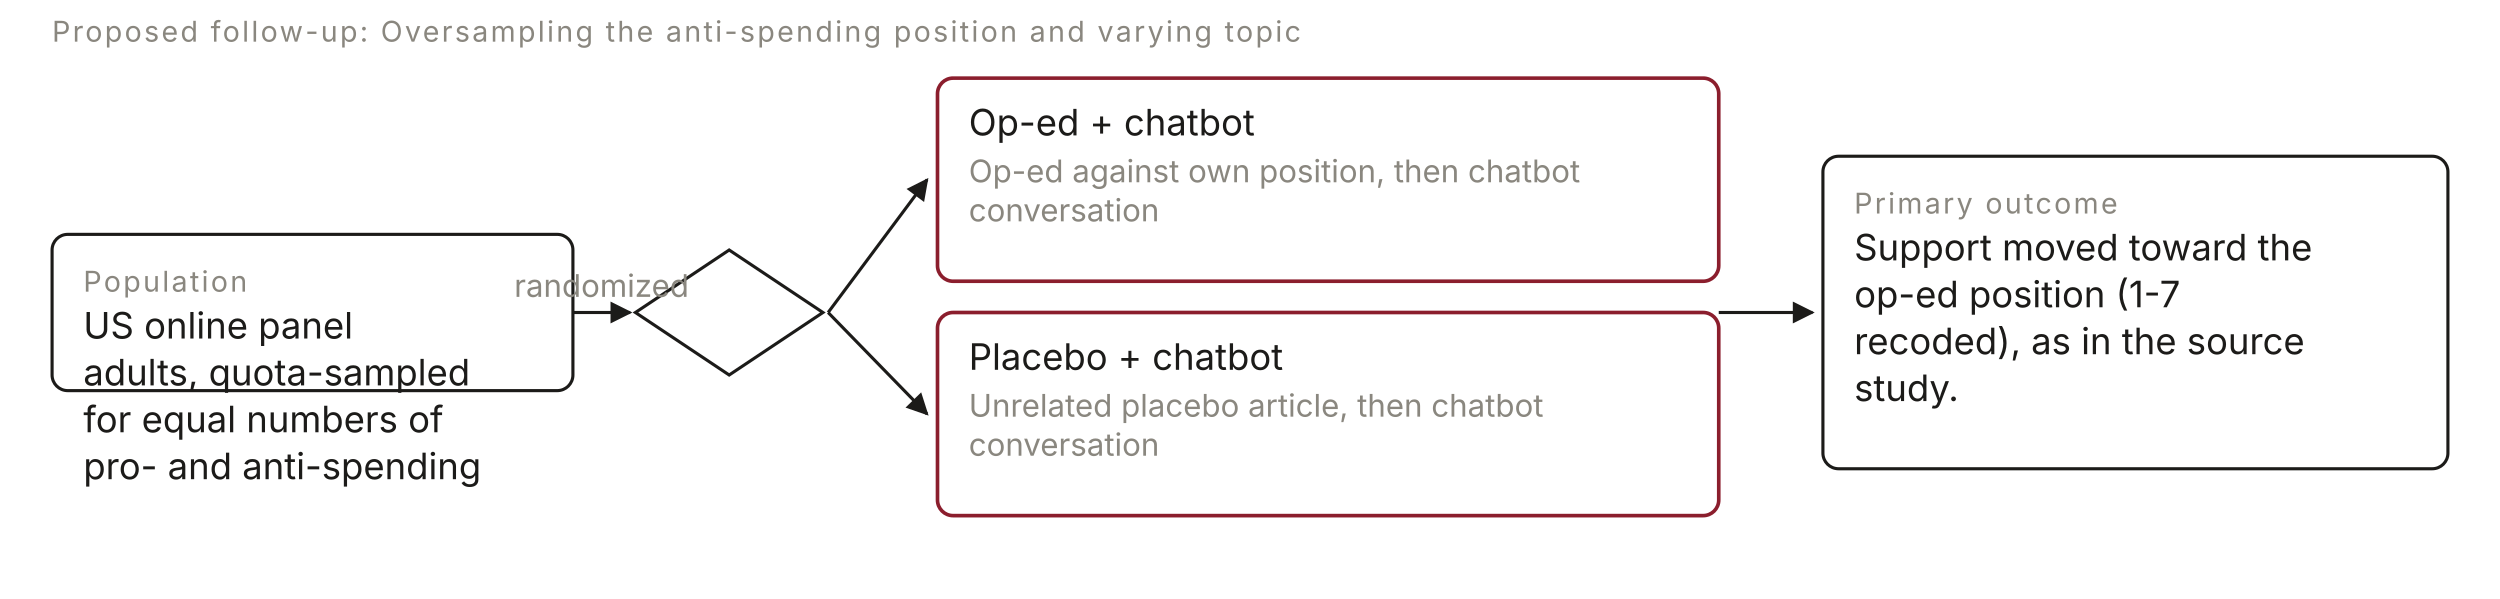
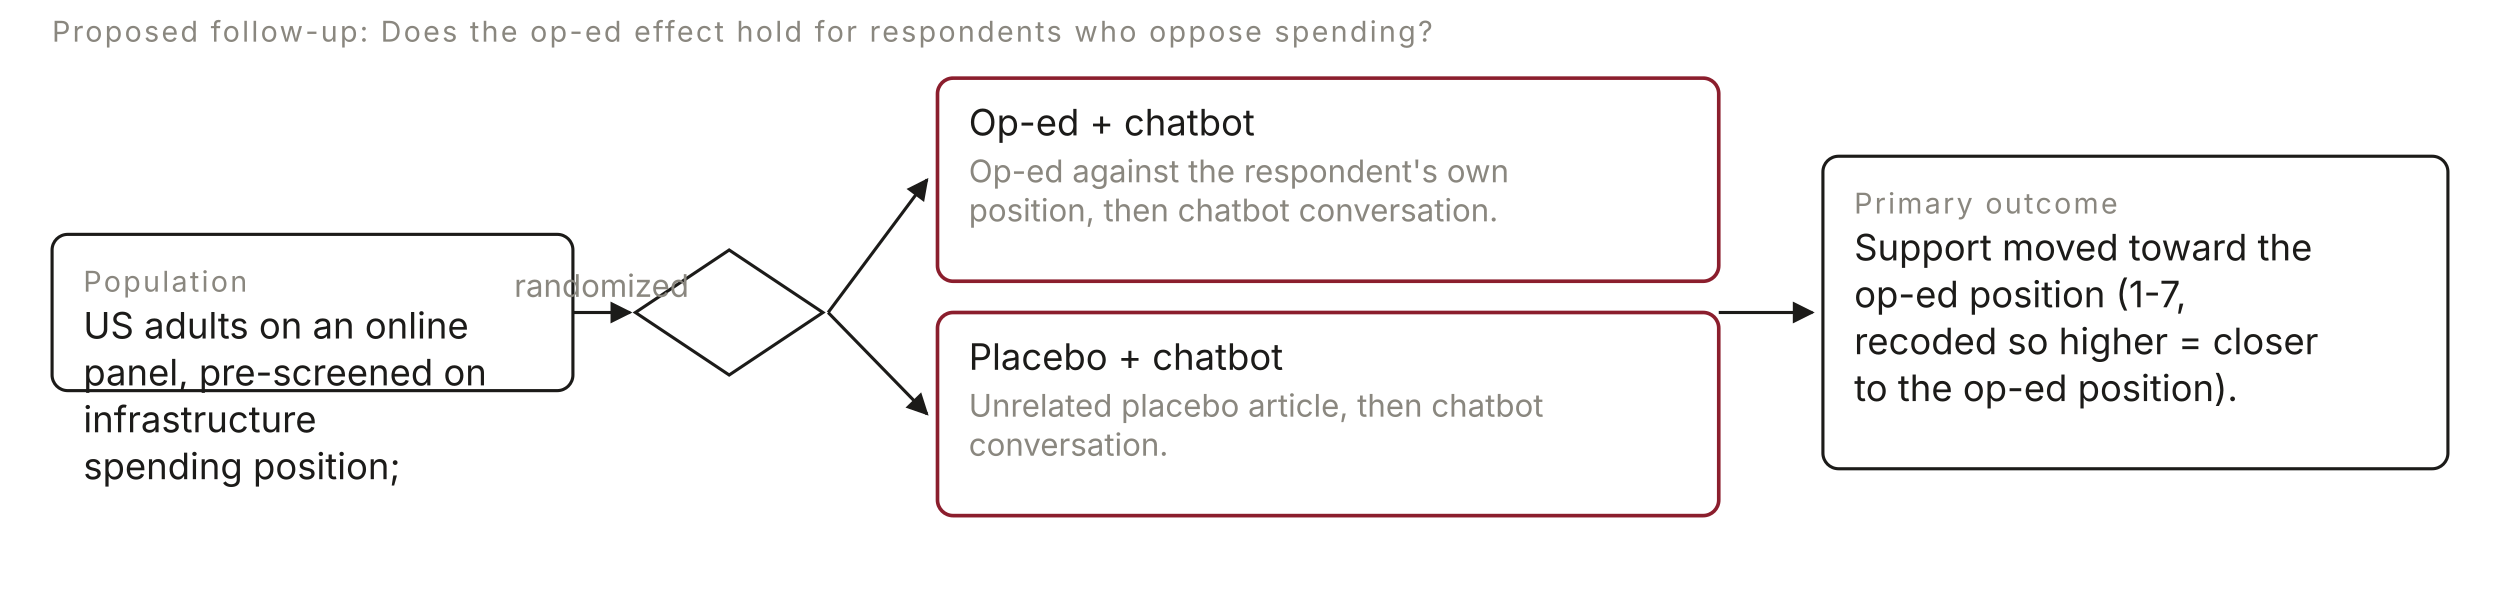
<svg xmlns="http://www.w3.org/2000/svg" viewBox="0 0 960 230" width="100%" role="img" aria-labelledby="fd-title fd-desc">
  <style>
:root{--fd-ink:#1c1b19;--fd-muted:#8a877f;--fd-rule:#d9d5cc;--fd-accent:#8b1e2d;--fd-bg:#ffffff}
@media (prefers-color-scheme: dark){:root{--fd-ink:#ecebe6;--fd-muted:#b4b1a9;--fd-rule:#4a4a52;--fd-accent:#e08a96;--fd-bg:#1d1d23}}
.box{fill:var(--fd-bg,#fff);stroke:var(--fd-ink,#1c1b19);stroke-width:1.2}
.arm{fill:var(--fd-bg,#fff);stroke:var(--fd-accent,#8b1e2d);stroke-width:1.4}
.soft{fill:var(--fd-bg,#fff);stroke:var(--fd-rule,#d9d5cc);stroke-width:1.2}
text{font-family:Inter,Helvetica,Arial,sans-serif;fill:var(--fd-ink,#1c1b19);font-size:14px}
.cap{font-size:12px;fill:var(--fd-muted,#8a877f)}
.kicker{font-size:11px;letter-spacing:.08em;fill:var(--fd-muted,#8a877f);text-transform:uppercase}
.edge{stroke:var(--fd-ink,#1c1b19);stroke-width:1.2;fill:none;marker-end:url(#fd-arrow)}
.assoc{stroke-dasharray:5 4}
#fd-arrow path{fill:var(--fd-ink,#1c1b19)}
</style>
  <defs>
    <marker id="fd-arrow" viewBox="0 0 10 10" refX="9" refY="5" markerWidth="7" markerHeight="7" orient="auto-start-reverse">
      <path d="M0,0 L10,5 L0,10 z" />
    </marker>
  </defs>
-   <text class="kicker" x="20" y="16">Proposed follow-up: Oversampling the anti-spending position and varying topic</text>
+   <text class="kicker" x="20" y="16">Proposed follow-up: Does the op-ed effect hold for respondents who oppose spending?</text>
  <g>
    <rect class="box" x="20" y="90.0" width="200" height="60" rx="6" />
    <text class="kicker" x="32" y="112.0">Population</text>
-     <text x="32" y="130.0">US online panel</text>
-     <text x="32" y="148.0">adults, quota-sampled</text>
-     <text x="32" y="166.0">for equal numbers of</text>
-     <text x="32" y="184.0">pro- and anti-spending</text>
+     <text x="32" y="130.0">US adults on an online</text>
+     <text x="32" y="148.0">panel, pre-screened on</text>
+     <text x="32" y="166.0">infrastructure</text>
+     <text x="32" y="184.0">spending position;</text>
  </g>
  <polygon class="box" points="280,96.0 316,120.0 280,144.0 244,120.0" />
  <path class="edge" d="M220,120.0 L242,120.0" />
  <text class="cap" x="231.0" y="114.0" text-anchor="middle">randomized</text>
-   <g id="arm-oped" data-text="Op-ed against own position, then chatbot conversation">
+   <g id="arm-oped" data-text="Op-ed against the respondent's own position, then chatbot conversation.">
    <rect class="arm" x="360" y="30" width="300" height="78" rx="6" />
    <text x="372" y="52">Op-ed + chatbot</text>
-     <text class="cap" x="372" y="70">Op-ed against own position, then chatbot</text>
-     <text class="cap" x="372" y="85">conversation</text>
+     <text class="cap" x="372" y="70">Op-ed against the respondent's own</text>
+     <text class="cap" x="372" y="85">position, then chatbot conversation.</text>
  </g>
  <path class="edge" d="M318,120.0 L356,69.0" />
-   <g id="arm-placebo" data-text="Unrelated placebo article, then chatbot conversation">
+   <g id="arm-placebo" data-text="Unrelated placebo article, then chatbot conversation.">
    <rect class="arm" x="360" y="120" width="300" height="78" rx="6" />
    <text x="372" y="142">Placebo + chatbot</text>
    <text class="cap" x="372" y="160">Unrelated placebo article, then chatbot</text>
-     <text class="cap" x="372" y="175">conversation</text>
+     <text class="cap" x="372" y="175">conversation.</text>
  </g>
  <path class="edge" d="M318,120.0 L356,159.0" />
  <g>
    <rect class="box" x="700" y="60.0" width="240" height="120" rx="6" />
    <text class="kicker" x="712" y="82.0">Primary outcome</text>
    <text x="712" y="100.0">Support moved toward the</text>
-     <text x="712" y="118.0">op-ed position (1-7</text>
-     <text x="712" y="136.0">recoded), as in the source</text>
-     <text x="712" y="154.0">study.</text>
+     <text x="712" y="118.0">op-ed position (1-7,</text>
+     <text x="712" y="136.0">recoded so higher = closer</text>
+     <text x="712" y="154.0">to the op-ed position).</text>
  </g>
  <path class="edge" d="M660,120.0 L696,120.0" />
</svg>
